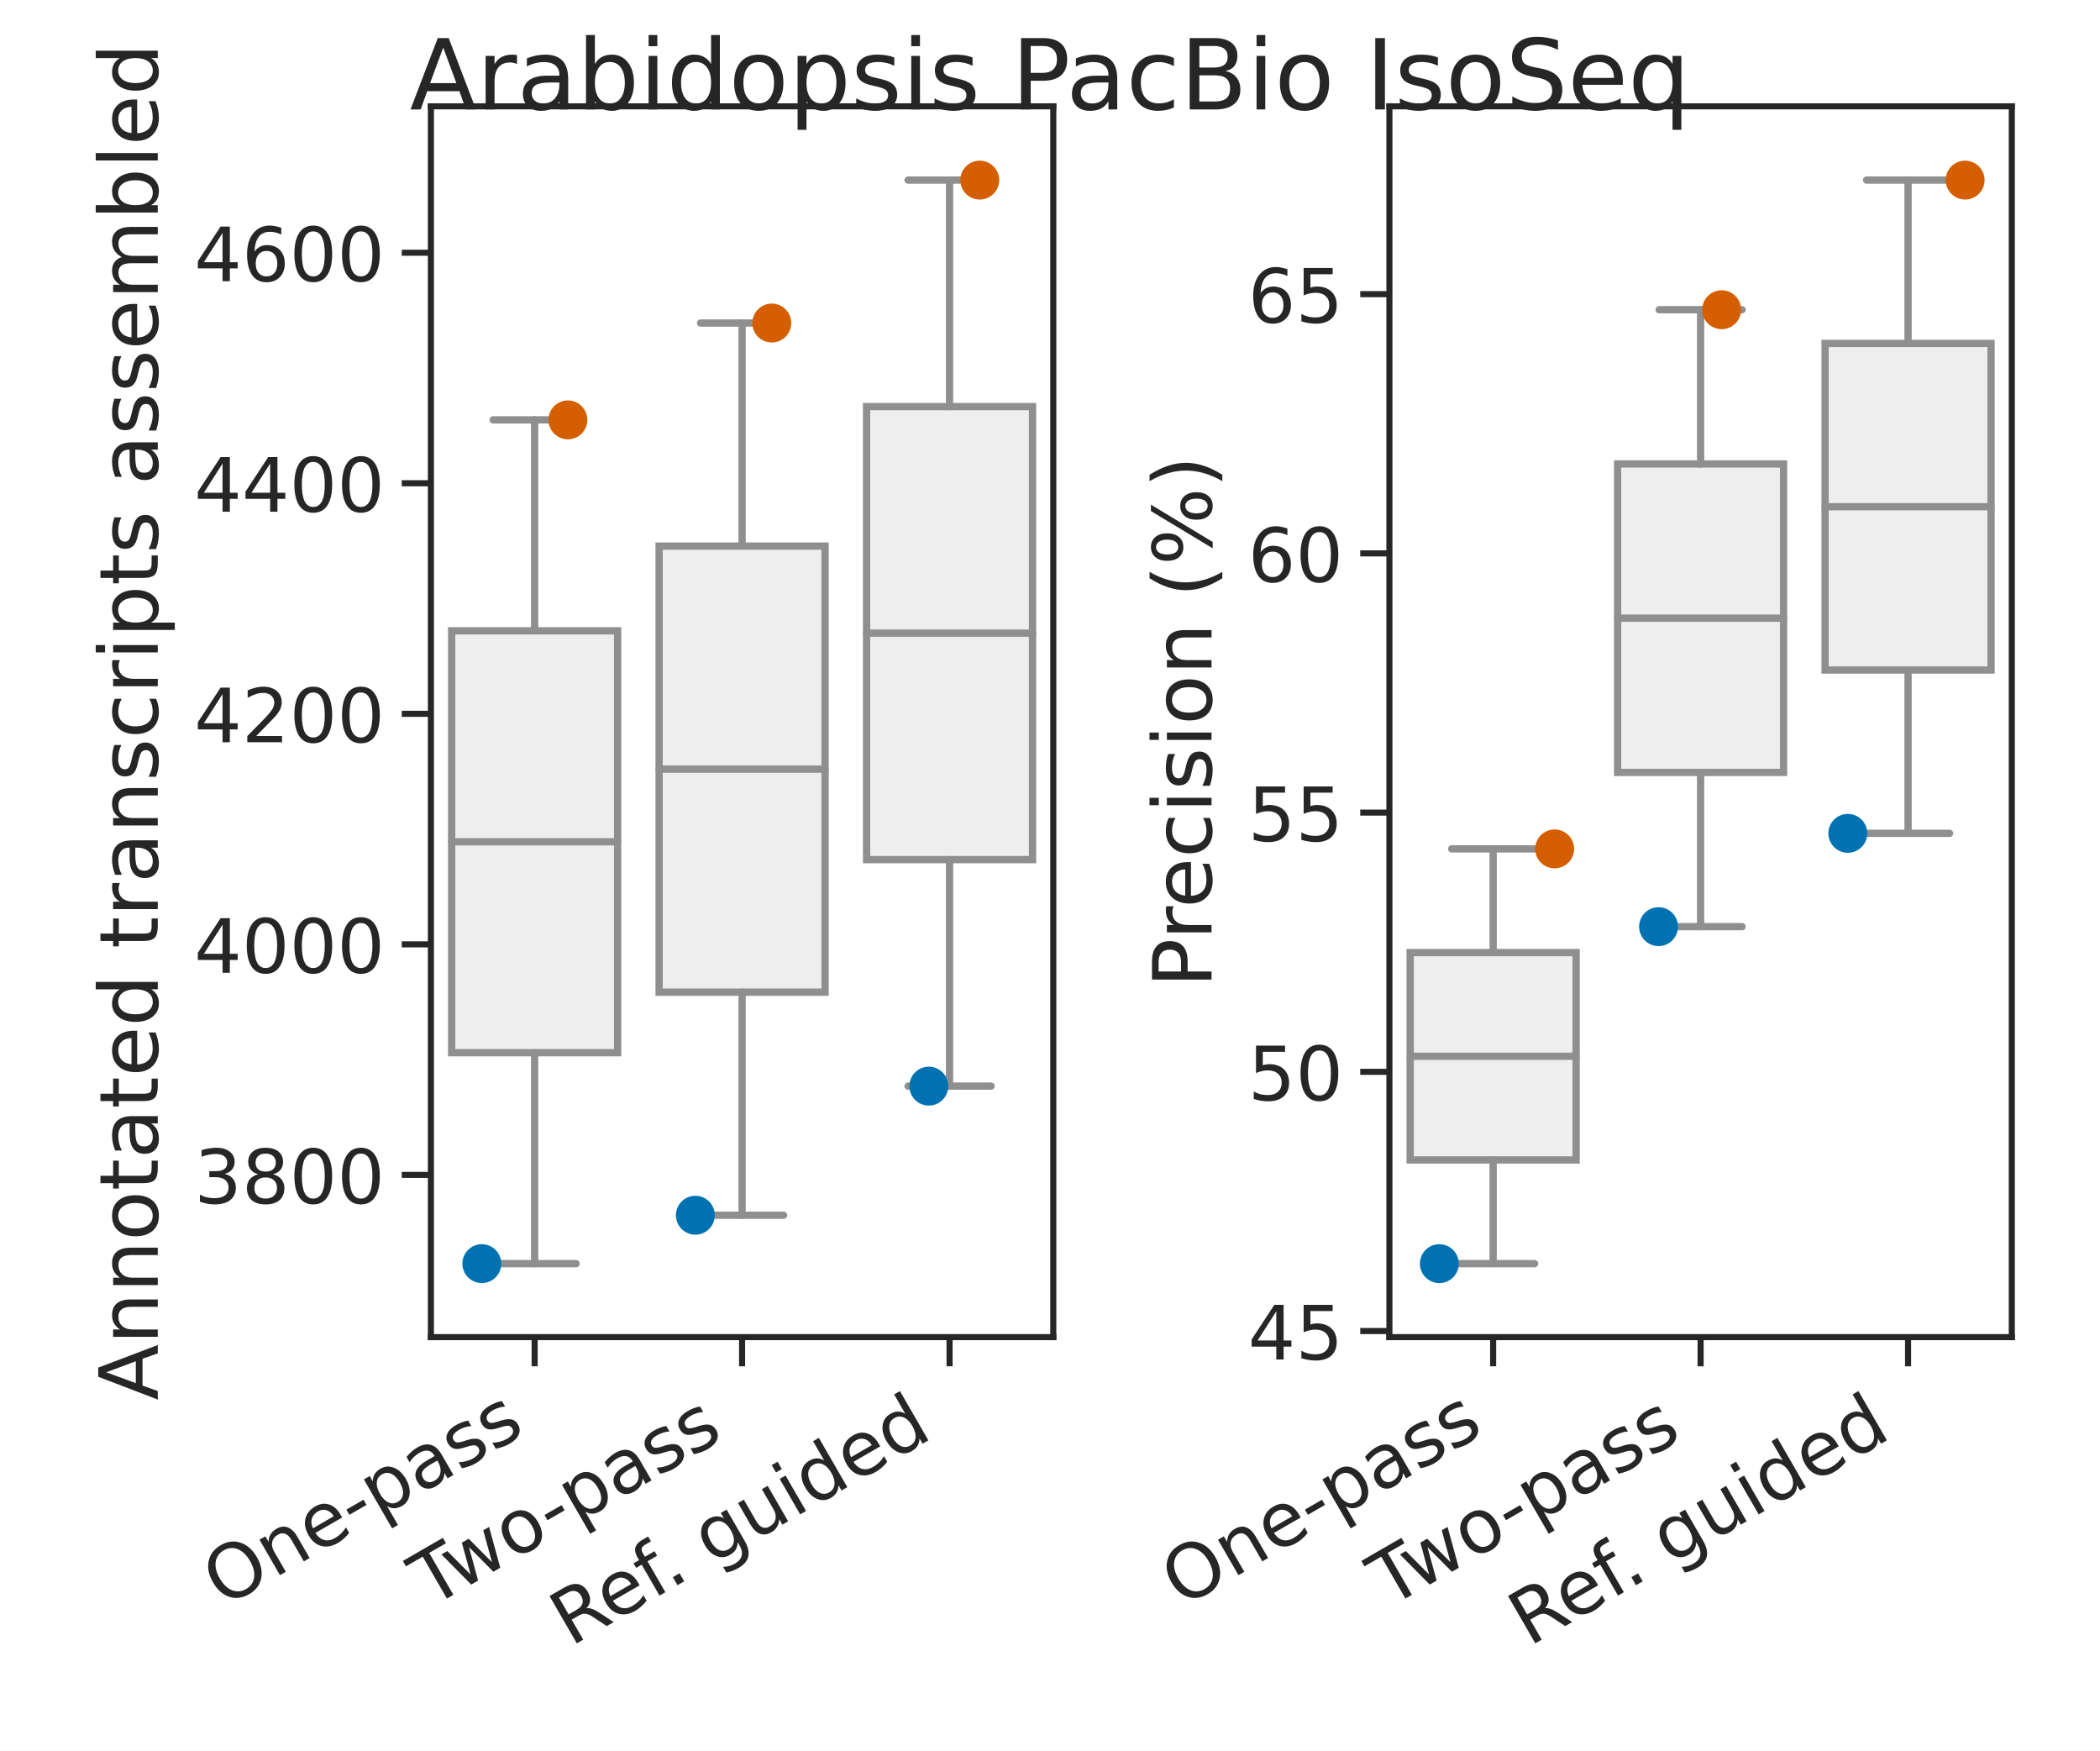
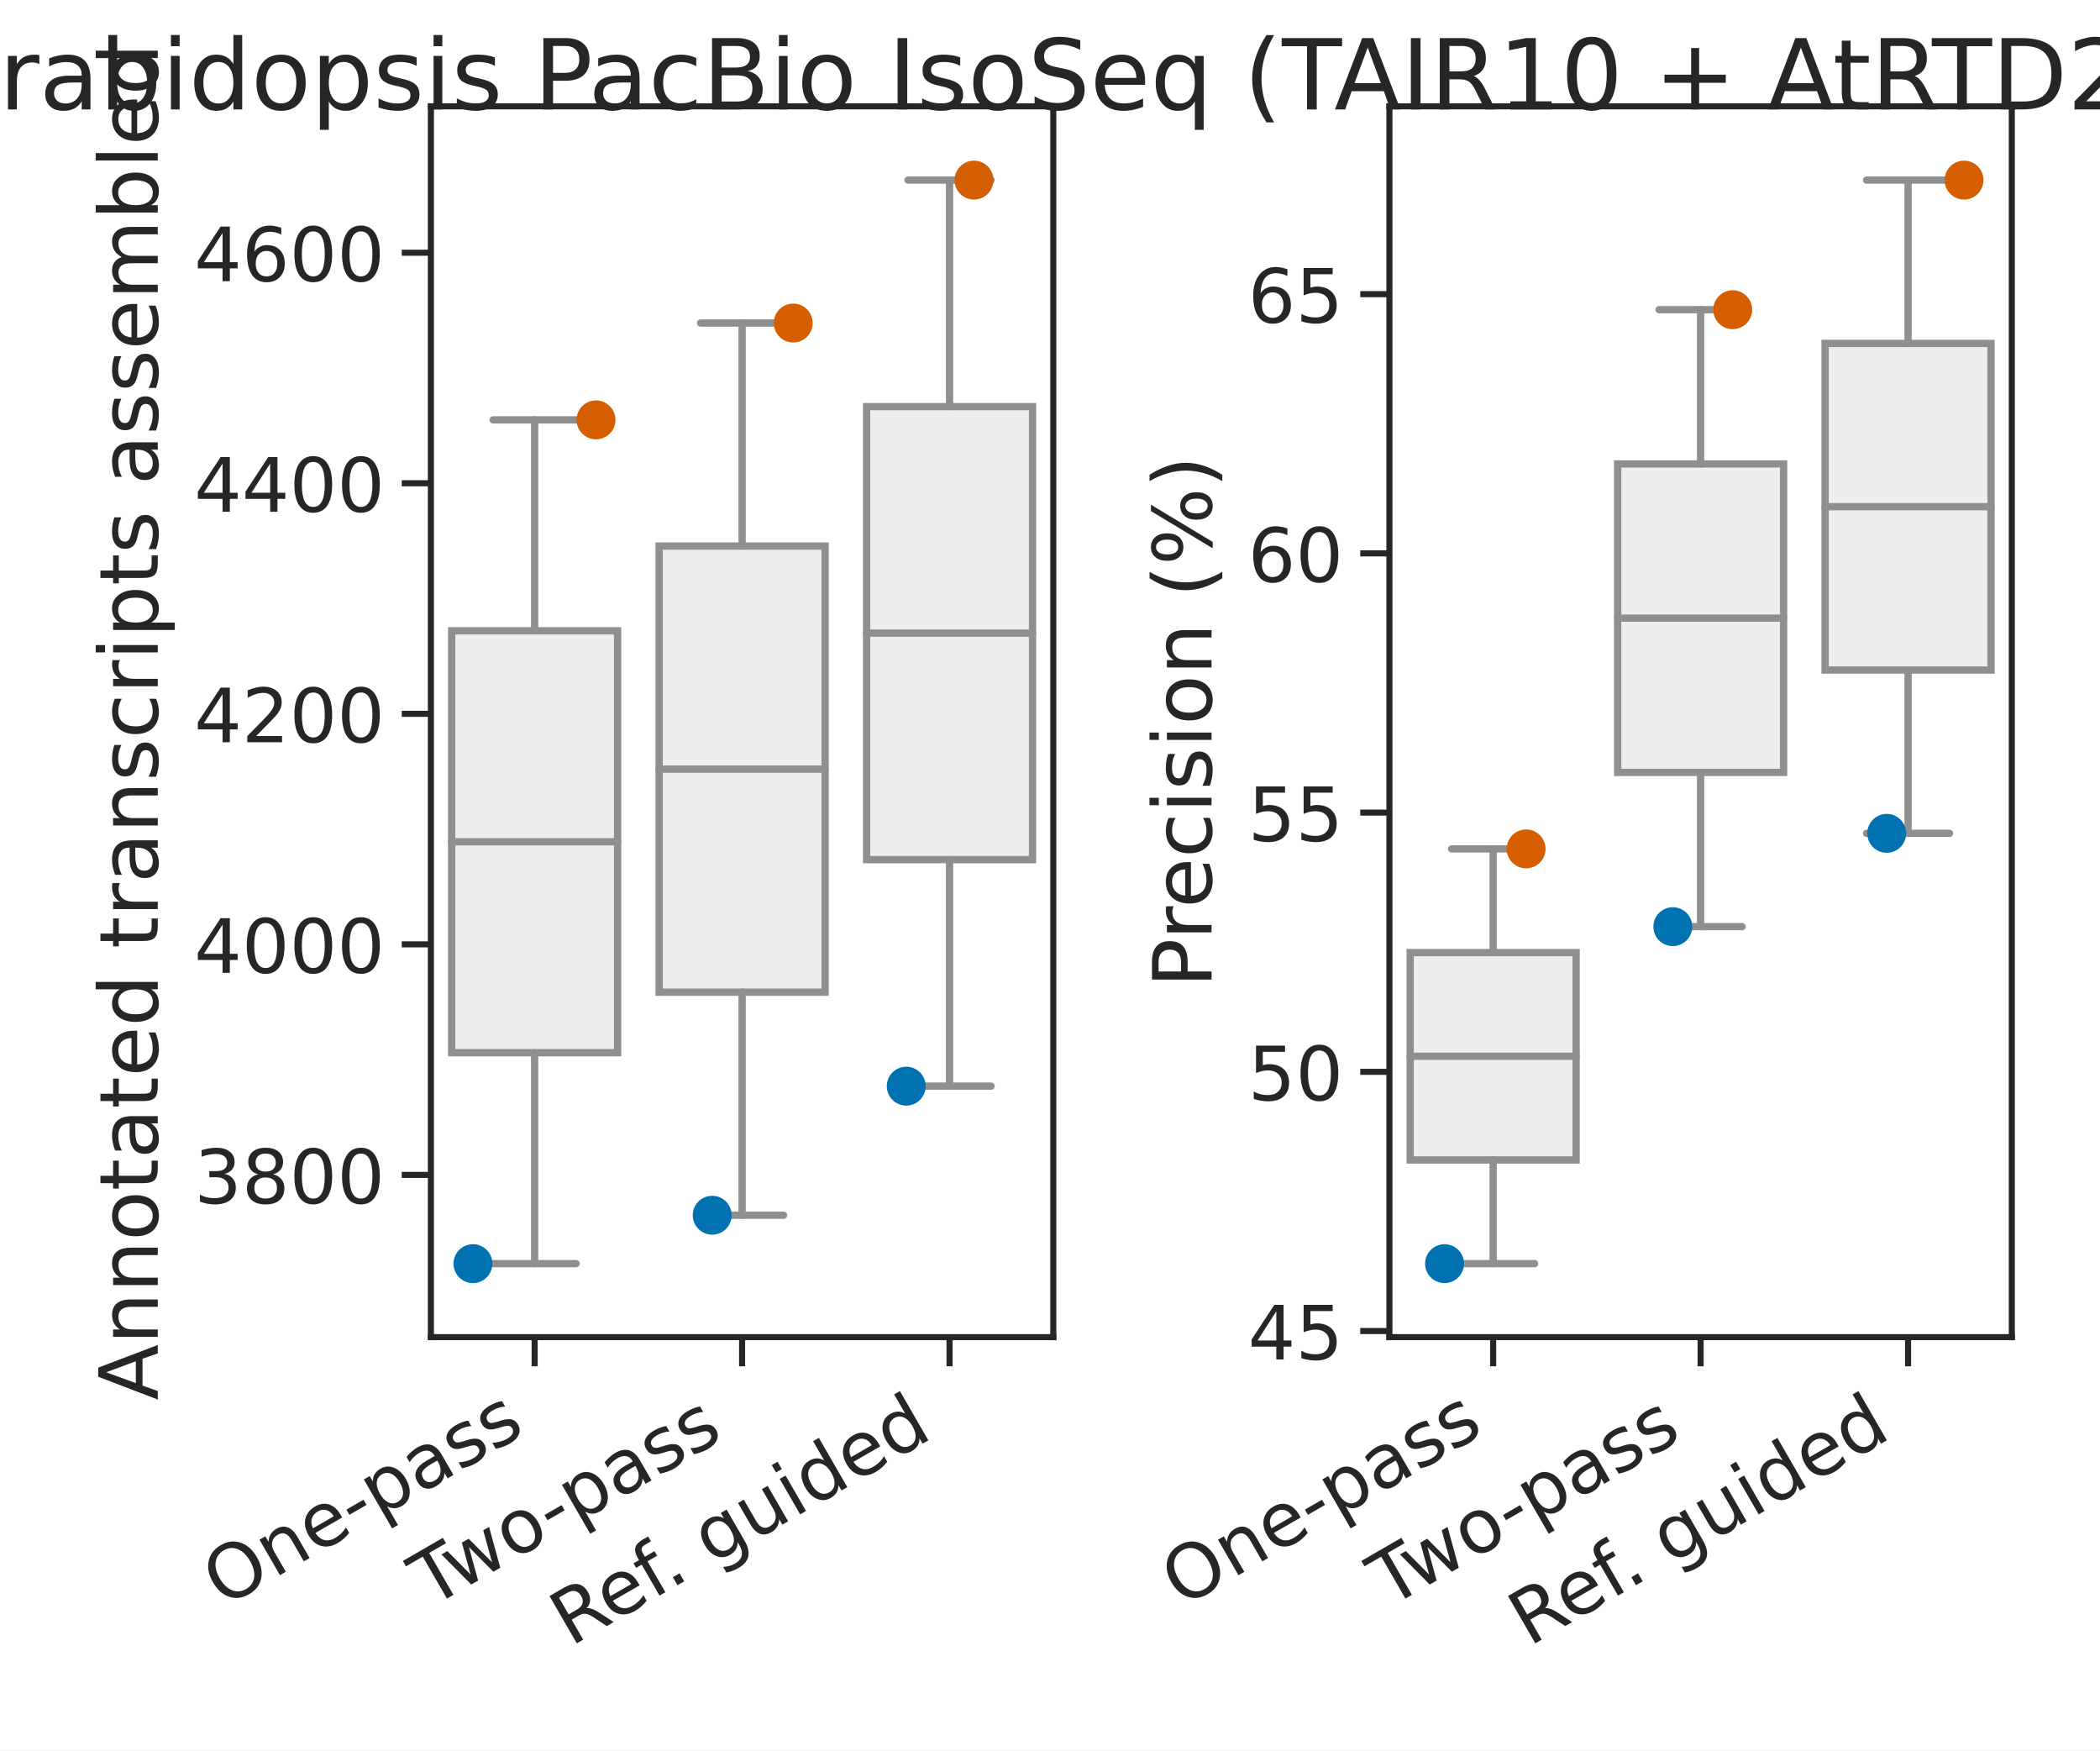
<svg xmlns="http://www.w3.org/2000/svg" xmlns:xlink="http://www.w3.org/1999/xlink" height="360pt" version="1.1" viewBox="0 0 432 360" width="432pt">
  <defs>
    <style type="text/css">
*{stroke-linecap:butt;stroke-linejoin:round;}
  </style>
  </defs>
  <g id="figure_1">
    <g id="patch_1">
      <path d="M 0 360  L 432 360  L 432 0  L 0 0  z " style="fill:#ffffff;" />
    </g>
    <g id="axes_1">
      <g id="patch_2">
        <path d="M 88.644 274.998  L 216.678 274.998  L 216.678 21.869  L 88.644 21.869  z " style="fill:#ffffff;" />
      </g>
      <g id="matplotlib.axis_1">
        <g id="xtick_1">
          <g id="line2d_1">
            <defs>
-               <path d="M 0 0  L 0 6  " id="me820426468" style="stroke:#262626;stroke-width:1.25;" />
+               <path d="M 0 0  L 0 6  " id="m8a2c6fcf7c" style="stroke:#262626;stroke-width:1.25;" />
            </defs>
            <g>
-               <use style="fill:#262626;stroke:#262626;stroke-width:1.25;" x="109.983" xlink:href="#me820426468" y="274.998" />
+               <use style="fill:#262626;stroke:#262626;stroke-width:1.25;" x="109.983" xlink:href="#m8a2c6fcf7c" y="274.998" />
            </g>
          </g>
          <g id="text_1">
            <text style="fill:#262626;font-family:DejaVu Sans;font-size:15.4px;font-style:normal;font-weight:normal;" transform="translate(45.87794 330.7188)rotate(-30)">One-pass</text>
          </g>
        </g>
        <g id="xtick_2">
          <g id="line2d_2">
            <g>
-               <use style="fill:#262626;stroke:#262626;stroke-width:1.25;" x="152.661" xlink:href="#me820426468" y="274.998" />
+               <use style="fill:#262626;stroke:#262626;stroke-width:1.25;" x="152.661" xlink:href="#m8a2c6fcf7c" y="274.998" />
            </g>
          </g>
          <g id="text_2">
            <text style="fill:#262626;font-family:DejaVu Sans;font-size:15.4px;font-style:normal;font-weight:normal;" transform="translate(88.53093 330.7333)rotate(-30)">Two-pass</text>
          </g>
        </g>
        <g id="xtick_3">
          <g id="line2d_3">
            <g>
-               <use style="fill:#262626;stroke:#262626;stroke-width:1.25;" x="195.339" xlink:href="#me820426468" y="274.998" />
+               <use style="fill:#262626;stroke:#262626;stroke-width:1.25;" x="195.339" xlink:href="#m8a2c6fcf7c" y="274.998" />
            </g>
          </g>
          <g id="text_3">
            <text style="fill:#262626;font-family:DejaVu Sans;font-size:15.4px;font-style:normal;font-weight:normal;" transform="translate(117.3512 338.7341)rotate(-30)">Ref. guided</text>
          </g>
        </g>
      </g>
      <g id="matplotlib.axis_2">
        <g id="ytick_1">
          <g id="line2d_4">
            <defs>
-               <path d="M 0 0  L -6 0  " id="mbccf511c32" style="stroke:#262626;stroke-width:1.25;" />
+               <path d="M 0 0  L -6 0  " id="md9cb620bff" style="stroke:#262626;stroke-width:1.25;" />
            </defs>
            <g>
-               <use style="fill:#262626;stroke:#262626;stroke-width:1.25;" x="88.644" xlink:href="#mbccf511c32" y="241.631" />
+               <use style="fill:#262626;stroke:#262626;stroke-width:1.25;" x="88.644" xlink:href="#md9cb620bff" y="241.631" />
            </g>
          </g>
          <g id="text_4">
            <text style="fill:#262626;font-family:DejaVu Sans;font-size:15.4px;font-style:normal;font-weight:normal;text-anchor:end;" transform="rotate(-0, 79.144, 247.4816)" x="79.144" y="247.482">3800</text>
          </g>
        </g>
        <g id="ytick_2">
          <g id="line2d_5">
            <g>
-               <use style="fill:#262626;stroke:#262626;stroke-width:1.25;" x="88.644" xlink:href="#mbccf511c32" y="194.217" />
+               <use style="fill:#262626;stroke:#262626;stroke-width:1.25;" x="88.644" xlink:href="#md9cb620bff" y="194.217" />
            </g>
          </g>
          <g id="text_5">
            <text style="fill:#262626;font-family:DejaVu Sans;font-size:15.4px;font-style:normal;font-weight:normal;text-anchor:end;" transform="rotate(-0, 79.144, 200.0679)" x="79.144" y="200.068">4000</text>
          </g>
        </g>
        <g id="ytick_3">
          <g id="line2d_6">
            <g>
-               <use style="fill:#262626;stroke:#262626;stroke-width:1.25;" x="88.644" xlink:href="#mbccf511c32" y="146.803" />
+               <use style="fill:#262626;stroke:#262626;stroke-width:1.25;" x="88.644" xlink:href="#md9cb620bff" y="146.803" />
            </g>
          </g>
          <g id="text_6">
            <text style="fill:#262626;font-family:DejaVu Sans;font-size:15.4px;font-style:normal;font-weight:normal;text-anchor:end;" transform="rotate(-0, 79.144, 152.6542)" x="79.144" y="152.654">4200</text>
          </g>
        </g>
        <g id="ytick_4">
          <g id="line2d_7">
            <g>
-               <use style="fill:#262626;stroke:#262626;stroke-width:1.25;" x="88.644" xlink:href="#mbccf511c32" y="99.39" />
+               <use style="fill:#262626;stroke:#262626;stroke-width:1.25;" x="88.644" xlink:href="#md9cb620bff" y="99.39" />
            </g>
          </g>
          <g id="text_7">
            <text style="fill:#262626;font-family:DejaVu Sans;font-size:15.4px;font-style:normal;font-weight:normal;text-anchor:end;" transform="rotate(-0, 79.144, 105.2406)" x="79.144" y="105.241">4400</text>
          </g>
        </g>
        <g id="ytick_5">
          <g id="line2d_8">
            <g>
-               <use style="fill:#262626;stroke:#262626;stroke-width:1.25;" x="88.644" xlink:href="#mbccf511c32" y="51.976" />
+               <use style="fill:#262626;stroke:#262626;stroke-width:1.25;" x="88.644" xlink:href="#md9cb620bff" y="51.976" />
            </g>
          </g>
          <g id="text_8">
            <text style="fill:#262626;font-family:DejaVu Sans;font-size:15.4px;font-style:normal;font-weight:normal;text-anchor:end;" transform="rotate(-0, 79.144, 57.82688)" x="79.144" y="57.827">4600</text>
          </g>
        </g>
        <g id="text_9">
          <text style="fill:#262626;font-family:DejaVu Sans;font-size:16.8px;font-style:normal;font-weight:normal;text-anchor:middle;" transform="rotate(-90, 32.45712, 148.4337)" x="32.457" y="148.434">Annotated transcripts assembled</text>
        </g>
      </g>
      <g id="patch_3">
-         <path clip-path="url(#p1c1df16504)" d="M 92.912 216.502  L 127.054 216.502  L 127.054 129.735  L 92.912 129.735  L 92.912 216.502  z " style="fill:#eeeeee;stroke:#8f8f8f;stroke-linejoin:miter;stroke-width:1.5;" />
+         <path clip-path="url(#pa26cc414dc)" d="M 92.912 216.502  L 127.054 216.502  L 127.054 129.735  L 92.912 129.735  L 92.912 216.502  z " style="fill:#eeeeee;stroke:#8f8f8f;stroke-linejoin:miter;stroke-width:1.5;" />
      </g>
      <g id="patch_4">
-         <path clip-path="url(#p1c1df16504)" d="M 135.59 204.055  L 169.732 204.055  L 169.732 112.31  L 135.59 112.31  L 135.59 204.055  z " style="fill:#eeeeee;stroke:#8f8f8f;stroke-linejoin:miter;stroke-width:1.5;" />
+         <path clip-path="url(#pa26cc414dc)" d="M 135.59 204.055  L 169.732 204.055  L 169.732 112.31  L 135.59 112.31  L 135.59 204.055  z " style="fill:#eeeeee;stroke:#8f8f8f;stroke-linejoin:miter;stroke-width:1.5;" />
      </g>
      <g id="patch_5">
-         <path clip-path="url(#p1c1df16504)" d="M 178.268 176.793  L 212.41 176.793  L 212.41 83.625  L 178.268 83.625  L 178.268 176.793  z " style="fill:#eeeeee;stroke:#8f8f8f;stroke-linejoin:miter;stroke-width:1.5;" />
+         <path clip-path="url(#pa26cc414dc)" d="M 178.268 176.793  L 212.41 176.793  L 212.41 83.625  L 178.268 83.625  L 178.268 176.793  z " style="fill:#eeeeee;stroke:#8f8f8f;stroke-linejoin:miter;stroke-width:1.5;" />
      </g>
      <g id="PathCollection_1" />
      <g id="PathCollection_2" />
      <g id="line2d_9">
-         <path clip-path="url(#p1c1df16504)" d="M 109.983 216.502  L 109.983 259.885  " style="fill:none;stroke:#8f8f8f;stroke-linecap:round;stroke-width:1.5;" />
+         <path clip-path="url(#pa26cc414dc)" d="M 109.983 216.502  L 109.983 259.885  " style="fill:none;stroke:#8f8f8f;stroke-linecap:round;stroke-width:1.5;" />
      </g>
      <g id="line2d_10">
-         <path clip-path="url(#p1c1df16504)" d="M 109.983 129.735  L 109.983 86.351  " style="fill:none;stroke:#8f8f8f;stroke-linecap:round;stroke-width:1.5;" />
+         <path clip-path="url(#pa26cc414dc)" d="M 109.983 129.735  L 109.983 86.351  " style="fill:none;stroke:#8f8f8f;stroke-linecap:round;stroke-width:1.5;" />
      </g>
      <g id="line2d_11">
-         <path clip-path="url(#p1c1df16504)" d="M 101.447 259.885  L 118.519 259.885  " style="fill:none;stroke:#8f8f8f;stroke-linecap:round;stroke-width:1.5;" />
+         <path clip-path="url(#pa26cc414dc)" d="M 101.447 259.885  L 118.519 259.885  " style="fill:none;stroke:#8f8f8f;stroke-linecap:round;stroke-width:1.5;" />
      </g>
      <g id="line2d_12">
-         <path clip-path="url(#p1c1df16504)" d="M 101.447 86.351  L 118.519 86.351  " style="fill:none;stroke:#8f8f8f;stroke-linecap:round;stroke-width:1.5;" />
+         <path clip-path="url(#pa26cc414dc)" d="M 101.447 86.351  L 118.519 86.351  " style="fill:none;stroke:#8f8f8f;stroke-linecap:round;stroke-width:1.5;" />
      </g>
      <g id="line2d_13" />
      <g id="line2d_14">
-         <path clip-path="url(#p1c1df16504)" d="M 152.661 204.055  L 152.661 249.928  " style="fill:none;stroke:#8f8f8f;stroke-linecap:round;stroke-width:1.5;" />
+         <path clip-path="url(#pa26cc414dc)" d="M 152.661 204.055  L 152.661 249.928  " style="fill:none;stroke:#8f8f8f;stroke-linecap:round;stroke-width:1.5;" />
      </g>
      <g id="line2d_15">
-         <path clip-path="url(#p1c1df16504)" d="M 152.661 112.31  L 152.661 66.437  " style="fill:none;stroke:#8f8f8f;stroke-linecap:round;stroke-width:1.5;" />
+         <path clip-path="url(#pa26cc414dc)" d="M 152.661 112.31  L 152.661 66.437  " style="fill:none;stroke:#8f8f8f;stroke-linecap:round;stroke-width:1.5;" />
      </g>
      <g id="line2d_16">
-         <path clip-path="url(#p1c1df16504)" d="M 144.125 249.928  L 161.197 249.928  " style="fill:none;stroke:#8f8f8f;stroke-linecap:round;stroke-width:1.5;" />
+         <path clip-path="url(#pa26cc414dc)" d="M 144.125 249.928  L 161.197 249.928  " style="fill:none;stroke:#8f8f8f;stroke-linecap:round;stroke-width:1.5;" />
      </g>
      <g id="line2d_17">
-         <path clip-path="url(#p1c1df16504)" d="M 144.125 66.437  L 161.197 66.437  " style="fill:none;stroke:#8f8f8f;stroke-linecap:round;stroke-width:1.5;" />
+         <path clip-path="url(#pa26cc414dc)" d="M 144.125 66.437  L 161.197 66.437  " style="fill:none;stroke:#8f8f8f;stroke-linecap:round;stroke-width:1.5;" />
      </g>
      <g id="line2d_18" />
      <g id="line2d_19">
-         <path clip-path="url(#p1c1df16504)" d="M 195.339 176.793  L 195.339 223.377  " style="fill:none;stroke:#8f8f8f;stroke-linecap:round;stroke-width:1.5;" />
+         <path clip-path="url(#pa26cc414dc)" d="M 195.339 176.793  L 195.339 223.377  " style="fill:none;stroke:#8f8f8f;stroke-linecap:round;stroke-width:1.5;" />
      </g>
      <g id="line2d_20">
-         <path clip-path="url(#p1c1df16504)" d="M 195.339 83.625  L 195.339 37.041  " style="fill:none;stroke:#8f8f8f;stroke-linecap:round;stroke-width:1.5;" />
+         <path clip-path="url(#pa26cc414dc)" d="M 195.339 83.625  L 195.339 37.041  " style="fill:none;stroke:#8f8f8f;stroke-linecap:round;stroke-width:1.5;" />
      </g>
      <g id="line2d_21">
-         <path clip-path="url(#p1c1df16504)" d="M 186.803 223.377  L 203.875 223.377  " style="fill:none;stroke:#8f8f8f;stroke-linecap:round;stroke-width:1.5;" />
+         <path clip-path="url(#pa26cc414dc)" d="M 186.803 223.377  L 203.875 223.377  " style="fill:none;stroke:#8f8f8f;stroke-linecap:round;stroke-width:1.5;" />
      </g>
      <g id="line2d_22">
-         <path clip-path="url(#p1c1df16504)" d="M 186.803 37.041  L 203.875 37.041  " style="fill:none;stroke:#8f8f8f;stroke-linecap:round;stroke-width:1.5;" />
+         <path clip-path="url(#pa26cc414dc)" d="M 186.803 37.041  L 203.875 37.041  " style="fill:none;stroke:#8f8f8f;stroke-linecap:round;stroke-width:1.5;" />
      </g>
      <g id="line2d_23" />
      <g id="line2d_24">
-         <path clip-path="url(#p1c1df16504)" d="M 92.912 173.118  L 127.054 173.118  " style="fill:none;stroke:#8f8f8f;stroke-linecap:round;stroke-width:1.5;" />
+         <path clip-path="url(#pa26cc414dc)" d="M 92.912 173.118  L 127.054 173.118  " style="fill:none;stroke:#8f8f8f;stroke-linecap:round;stroke-width:1.5;" />
      </g>
      <g id="line2d_25">
-         <path clip-path="url(#p1c1df16504)" d="M 135.59 158.183  L 169.732 158.183  " style="fill:none;stroke:#8f8f8f;stroke-linecap:round;stroke-width:1.5;" />
+         <path clip-path="url(#pa26cc414dc)" d="M 135.59 158.183  L 169.732 158.183  " style="fill:none;stroke:#8f8f8f;stroke-linecap:round;stroke-width:1.5;" />
      </g>
      <g id="line2d_26">
-         <path clip-path="url(#p1c1df16504)" d="M 178.268 130.209  L 212.41 130.209  " style="fill:none;stroke:#8f8f8f;stroke-linecap:round;stroke-width:1.5;" />
+         <path clip-path="url(#pa26cc414dc)" d="M 178.268 130.209  L 212.41 130.209  " style="fill:none;stroke:#8f8f8f;stroke-linecap:round;stroke-width:1.5;" />
      </g>
      <g id="patch_6">
        <path d="M 88.644 274.998  L 88.644 21.869  " style="fill:none;stroke:#262626;stroke-linecap:square;stroke-linejoin:miter;stroke-width:1.25;" />
      </g>
      <g id="patch_7">
        <path d="M 216.678 274.998  L 216.678 21.869  " style="fill:none;stroke:#262626;stroke-linecap:square;stroke-linejoin:miter;stroke-width:1.25;" />
      </g>
      <g id="patch_8">
        <path d="M 88.644 274.998  L 216.678 274.998  " style="fill:none;stroke:#262626;stroke-linecap:square;stroke-linejoin:miter;stroke-width:1.25;" />
      </g>
      <g id="patch_9">
        <path d="M 88.644 21.869  L 216.678 21.869  " style="fill:none;stroke:#262626;stroke-linecap:square;stroke-linejoin:miter;stroke-width:1.25;" />
      </g>
      <g id="PathCollection_3">
        <defs>
-           <path d="M 0 4  C 1.061 4 2.078 3.579 2.828 2.828  C 3.579 2.078 4 1.061 4 0  C 4 -1.061 3.579 -2.078 2.828 -2.828  C 2.078 -3.579 1.061 -4 0 -4  C -1.061 -4 -2.078 -3.579 -2.828 -2.828  C -3.579 -2.078 -4 -1.061 -4 0  C -4 1.061 -3.579 2.078 -2.828 2.828  C -2.078 3.579 -1.061 4 0 4  z " id="m26e49b76c7" />
+           <path d="M 0 4  C 1.061 4 2.078 3.579 2.828 2.828  C 3.579 2.078 4 1.061 4 0  C 4 -1.061 3.579 -2.078 2.828 -2.828  C 2.078 -3.579 1.061 -4 0 -4  C -1.061 -4 -2.078 -3.579 -2.828 -2.828  C -3.579 -2.078 -4 -1.061 -4 0  C -4 1.061 -3.579 2.078 -2.828 2.828  C -2.078 3.579 -1.061 4 0 4  z " id="m116afce33f" />
        </defs>
-         <g clip-path="url(#p1c1df16504)">
-           <use style="fill:#0072b2;" x="99.118" xlink:href="#m26e49b76c7" y="259.885" />
+         <g clip-path="url(#pa26cc414dc)">
+           <use style="fill:#0072b2;" x="97.289" xlink:href="#m116afce33f" y="259.885" />
        </g>
      </g>
      <g id="PathCollection_4">
        <defs>
-           <path d="M 0 4  C 1.061 4 2.078 3.579 2.828 2.828  C 3.579 2.078 4 1.061 4 0  C 4 -1.061 3.579 -2.078 2.828 -2.828  C 2.078 -3.579 1.061 -4 0 -4  C -1.061 -4 -2.078 -3.579 -2.828 -2.828  C -3.579 -2.078 -4 -1.061 -4 0  C -4 1.061 -3.579 2.078 -2.828 2.828  C -2.078 3.579 -1.061 4 0 4  z " id="m6903864d88" />
+           <path d="M 0 4  C 1.061 4 2.078 3.579 2.828 2.828  C 3.579 2.078 4 1.061 4 0  C 4 -1.061 3.579 -2.078 2.828 -2.828  C 2.078 -3.579 1.061 -4 0 -4  C -1.061 -4 -2.078 -3.579 -2.828 -2.828  C -3.579 -2.078 -4 -1.061 -4 0  C -4 1.061 -3.579 2.078 -2.828 2.828  C -2.078 3.579 -1.061 4 0 4  z " id="m9a9aa21449" />
        </defs>
-         <g clip-path="url(#p1c1df16504)">
-           <use style="fill:#d55e00;" x="116.822" xlink:href="#m6903864d88" y="86.351" />
+         <g clip-path="url(#pa26cc414dc)">
+           <use style="fill:#d55e00;" x="122.606" xlink:href="#m9a9aa21449" y="86.351" />
        </g>
      </g>
      <g id="PathCollection_5">
-         <g clip-path="url(#p1c1df16504)">
-           <use style="fill:#0072b2;" x="143.044" xlink:href="#m26e49b76c7" y="249.928" />
+         <g clip-path="url(#pa26cc414dc)">
+           <use style="fill:#0072b2;" x="146.511" xlink:href="#m116afce33f" y="249.928" />
        </g>
      </g>
      <g id="PathCollection_6">
-         <g clip-path="url(#p1c1df16504)">
-           <use style="fill:#d55e00;" x="158.769" xlink:href="#m6903864d88" y="66.437" />
+         <g clip-path="url(#pa26cc414dc)">
+           <use style="fill:#d55e00;" x="163.183" xlink:href="#m9a9aa21449" y="66.437" />
        </g>
      </g>
      <g id="PathCollection_7">
-         <g clip-path="url(#p1c1df16504)">
-           <use style="fill:#0072b2;" x="191.071" xlink:href="#m26e49b76c7" y="223.377" />
+         <g clip-path="url(#pa26cc414dc)">
+           <use style="fill:#0072b2;" x="186.426" xlink:href="#m116afce33f" y="223.377" />
        </g>
      </g>
      <g id="PathCollection_8">
-         <g clip-path="url(#p1c1df16504)">
-           <use style="fill:#d55e00;" x="201.547" xlink:href="#m6903864d88" y="37.041" />
+         <g clip-path="url(#pa26cc414dc)">
+           <use style="fill:#d55e00;" x="200.365" xlink:href="#m9a9aa21449" y="37.041" />
        </g>
      </g>
    </g>
    <g id="axes_2">
      <g id="patch_10">
        <path d="M 285.822 274.998  L 413.856 274.998  L 413.856 21.869  L 285.822 21.869  z " style="fill:#ffffff;" />
      </g>
      <g id="matplotlib.axis_3">
        <g id="xtick_4">
          <g id="line2d_27">
            <g>
-               <use style="fill:#262626;stroke:#262626;stroke-width:1.25;" x="307.161" xlink:href="#me820426468" y="274.998" />
+               <use style="fill:#262626;stroke:#262626;stroke-width:1.25;" x="307.161" xlink:href="#m8a2c6fcf7c" y="274.998" />
            </g>
          </g>
          <g id="text_10">
            <text style="fill:#262626;font-family:DejaVu Sans;font-size:15.4px;font-style:normal;font-weight:normal;" transform="translate(243.0559 330.7188)rotate(-30)">One-pass</text>
          </g>
        </g>
        <g id="xtick_5">
          <g id="line2d_28">
            <g>
-               <use style="fill:#262626;stroke:#262626;stroke-width:1.25;" x="349.839" xlink:href="#me820426468" y="274.998" />
+               <use style="fill:#262626;stroke:#262626;stroke-width:1.25;" x="349.839" xlink:href="#m8a2c6fcf7c" y="274.998" />
            </g>
          </g>
          <g id="text_11">
            <text style="fill:#262626;font-family:DejaVu Sans;font-size:15.4px;font-style:normal;font-weight:normal;" transform="translate(285.7089 330.7333)rotate(-30)">Two-pass</text>
          </g>
        </g>
        <g id="xtick_6">
          <g id="line2d_29">
            <g>
-               <use style="fill:#262626;stroke:#262626;stroke-width:1.25;" x="392.517" xlink:href="#me820426468" y="274.998" />
+               <use style="fill:#262626;stroke:#262626;stroke-width:1.25;" x="392.517" xlink:href="#m8a2c6fcf7c" y="274.998" />
            </g>
          </g>
          <g id="text_12">
            <text style="fill:#262626;font-family:DejaVu Sans;font-size:15.4px;font-style:normal;font-weight:normal;" transform="translate(314.5292 338.7341)rotate(-30)">Ref. guided</text>
          </g>
        </g>
      </g>
      <g id="matplotlib.axis_4">
        <g id="ytick_6">
          <g id="line2d_30">
            <g>
-               <use style="fill:#262626;stroke:#262626;stroke-width:1.25;" x="285.822" xlink:href="#mbccf511c32" y="273.746" />
+               <use style="fill:#262626;stroke:#262626;stroke-width:1.25;" x="285.822" xlink:href="#md9cb620bff" y="273.746" />
            </g>
          </g>
          <g id="text_13">
            <text style="fill:#262626;font-family:DejaVu Sans;font-size:15.4px;font-style:normal;font-weight:normal;text-anchor:end;" transform="rotate(-0, 276.322, 279.597)" x="276.322" y="279.597">45</text>
          </g>
        </g>
        <g id="ytick_7">
          <g id="line2d_31">
            <g>
-               <use style="fill:#262626;stroke:#262626;stroke-width:1.25;" x="285.822" xlink:href="#mbccf511c32" y="220.434" />
+               <use style="fill:#262626;stroke:#262626;stroke-width:1.25;" x="285.822" xlink:href="#md9cb620bff" y="220.434" />
            </g>
          </g>
          <g id="text_14">
            <text style="fill:#262626;font-family:DejaVu Sans;font-size:15.4px;font-style:normal;font-weight:normal;text-anchor:end;" transform="rotate(-0, 276.322, 226.285)" x="276.322" y="226.285">50</text>
          </g>
        </g>
        <g id="ytick_8">
          <g id="line2d_32">
            <g>
-               <use style="fill:#262626;stroke:#262626;stroke-width:1.25;" x="285.822" xlink:href="#mbccf511c32" y="167.122" />
+               <use style="fill:#262626;stroke:#262626;stroke-width:1.25;" x="285.822" xlink:href="#md9cb620bff" y="167.122" />
            </g>
          </g>
          <g id="text_15">
            <text style="fill:#262626;font-family:DejaVu Sans;font-size:15.4px;font-style:normal;font-weight:normal;text-anchor:end;" transform="rotate(-0, 276.322, 172.9729)" x="276.322" y="172.973">55</text>
          </g>
        </g>
        <g id="ytick_9">
          <g id="line2d_33">
            <g>
-               <use style="fill:#262626;stroke:#262626;stroke-width:1.25;" x="285.822" xlink:href="#mbccf511c32" y="113.81" />
+               <use style="fill:#262626;stroke:#262626;stroke-width:1.25;" x="285.822" xlink:href="#md9cb620bff" y="113.81" />
            </g>
          </g>
          <g id="text_16">
            <text style="fill:#262626;font-family:DejaVu Sans;font-size:15.4px;font-style:normal;font-weight:normal;text-anchor:end;" transform="rotate(-0, 276.322, 119.6609)" x="276.322" y="119.661">60</text>
          </g>
        </g>
        <g id="ytick_10">
          <g id="line2d_34">
            <g>
-               <use style="fill:#262626;stroke:#262626;stroke-width:1.25;" x="285.822" xlink:href="#mbccf511c32" y="60.498" />
+               <use style="fill:#262626;stroke:#262626;stroke-width:1.25;" x="285.822" xlink:href="#md9cb620bff" y="60.498" />
            </g>
          </g>
          <g id="text_17">
            <text style="fill:#262626;font-family:DejaVu Sans;font-size:15.4px;font-style:normal;font-weight:normal;text-anchor:end;" transform="rotate(-0, 276.322, 66.34886)" x="276.322" y="66.349">65</text>
          </g>
        </g>
        <g id="text_18">
          <text style="fill:#262626;font-family:DejaVu Sans;font-size:16.8px;font-style:normal;font-weight:normal;text-anchor:middle;" transform="rotate(-90, 249.2316, 148.4337)" x="249.232" y="148.434">Precision (%)</text>
        </g>
      </g>
      <g id="patch_11">
-         <path clip-path="url(#pb09b140ee7)" d="M 290.09 238.56  L 324.232 238.56  L 324.232 195.911  L 290.09 195.911  L 290.09 238.56  z " style="fill:#eeeeee;stroke:#8f8f8f;stroke-linejoin:miter;stroke-width:1.5;" />
+         <path clip-path="url(#pbaadf6c758)" d="M 290.09 238.56  L 324.232 238.56  L 324.232 195.911  L 290.09 195.911  L 290.09 238.56  z " style="fill:#eeeeee;stroke:#8f8f8f;stroke-linejoin:miter;stroke-width:1.5;" />
      </g>
      <g id="patch_12">
-         <path clip-path="url(#pb09b140ee7)" d="M 332.768 158.859  L 366.91 158.859  L 366.91 95.417  L 332.768 95.417  L 332.768 158.859  z " style="fill:#eeeeee;stroke:#8f8f8f;stroke-linejoin:miter;stroke-width:1.5;" />
+         <path clip-path="url(#pbaadf6c758)" d="M 332.768 158.859  L 366.91 158.859  L 366.91 95.417  L 332.768 95.417  L 332.768 158.859  z " style="fill:#eeeeee;stroke:#8f8f8f;stroke-linejoin:miter;stroke-width:1.5;" />
      </g>
      <g id="patch_13">
-         <path clip-path="url(#pb09b140ee7)" d="M 375.446 137.801  L 409.588 137.801  L 409.588 70.627  L 375.446 70.627  L 375.446 137.801  z " style="fill:#eeeeee;stroke:#8f8f8f;stroke-linejoin:miter;stroke-width:1.5;" />
+         <path clip-path="url(#pbaadf6c758)" d="M 375.446 137.801  L 409.588 137.801  L 409.588 70.627  L 375.446 70.627  L 375.446 137.801  z " style="fill:#eeeeee;stroke:#8f8f8f;stroke-linejoin:miter;stroke-width:1.5;" />
      </g>
      <g id="PathCollection_9" />
      <g id="PathCollection_10" />
      <g id="line2d_35">
-         <path clip-path="url(#pb09b140ee7)" d="M 307.161 238.56  L 307.161 259.885  " style="fill:none;stroke:#8f8f8f;stroke-linecap:round;stroke-width:1.5;" />
+         <path clip-path="url(#pbaadf6c758)" d="M 307.161 238.56  L 307.161 259.885  " style="fill:none;stroke:#8f8f8f;stroke-linecap:round;stroke-width:1.5;" />
      </g>
      <g id="line2d_36">
-         <path clip-path="url(#pb09b140ee7)" d="M 307.161 195.911  L 307.161 174.586  " style="fill:none;stroke:#8f8f8f;stroke-linecap:round;stroke-width:1.5;" />
+         <path clip-path="url(#pbaadf6c758)" d="M 307.161 195.911  L 307.161 174.586  " style="fill:none;stroke:#8f8f8f;stroke-linecap:round;stroke-width:1.5;" />
      </g>
      <g id="line2d_37">
-         <path clip-path="url(#pb09b140ee7)" d="M 298.625 259.885  L 315.697 259.885  " style="fill:none;stroke:#8f8f8f;stroke-linecap:round;stroke-width:1.5;" />
+         <path clip-path="url(#pbaadf6c758)" d="M 298.625 259.885  L 315.697 259.885  " style="fill:none;stroke:#8f8f8f;stroke-linecap:round;stroke-width:1.5;" />
      </g>
      <g id="line2d_38">
-         <path clip-path="url(#pb09b140ee7)" d="M 298.625 174.586  L 315.697 174.586  " style="fill:none;stroke:#8f8f8f;stroke-linecap:round;stroke-width:1.5;" />
+         <path clip-path="url(#pbaadf6c758)" d="M 298.625 174.586  L 315.697 174.586  " style="fill:none;stroke:#8f8f8f;stroke-linecap:round;stroke-width:1.5;" />
      </g>
      <g id="line2d_39" />
      <g id="line2d_40">
-         <path clip-path="url(#pb09b140ee7)" d="M 349.839 158.859  L 349.839 190.579  " style="fill:none;stroke:#8f8f8f;stroke-linecap:round;stroke-width:1.5;" />
+         <path clip-path="url(#pbaadf6c758)" d="M 349.839 158.859  L 349.839 190.579  " style="fill:none;stroke:#8f8f8f;stroke-linecap:round;stroke-width:1.5;" />
      </g>
      <g id="line2d_41">
-         <path clip-path="url(#pb09b140ee7)" d="M 349.839 95.417  L 349.839 63.697  " style="fill:none;stroke:#8f8f8f;stroke-linecap:round;stroke-width:1.5;" />
+         <path clip-path="url(#pbaadf6c758)" d="M 349.839 95.417  L 349.839 63.697  " style="fill:none;stroke:#8f8f8f;stroke-linecap:round;stroke-width:1.5;" />
      </g>
      <g id="line2d_42">
-         <path clip-path="url(#pb09b140ee7)" d="M 341.303 190.579  L 358.375 190.579  " style="fill:none;stroke:#8f8f8f;stroke-linecap:round;stroke-width:1.5;" />
+         <path clip-path="url(#pbaadf6c758)" d="M 341.303 190.579  L 358.375 190.579  " style="fill:none;stroke:#8f8f8f;stroke-linecap:round;stroke-width:1.5;" />
      </g>
      <g id="line2d_43">
-         <path clip-path="url(#pb09b140ee7)" d="M 341.303 63.697  L 358.375 63.697  " style="fill:none;stroke:#8f8f8f;stroke-linecap:round;stroke-width:1.5;" />
+         <path clip-path="url(#pbaadf6c758)" d="M 341.303 63.697  L 358.375 63.697  " style="fill:none;stroke:#8f8f8f;stroke-linecap:round;stroke-width:1.5;" />
      </g>
      <g id="line2d_44" />
      <g id="line2d_45">
-         <path clip-path="url(#pb09b140ee7)" d="M 392.517 137.801  L 392.517 171.387  " style="fill:none;stroke:#8f8f8f;stroke-linecap:round;stroke-width:1.5;" />
+         <path clip-path="url(#pbaadf6c758)" d="M 392.517 137.801  L 392.517 171.387  " style="fill:none;stroke:#8f8f8f;stroke-linecap:round;stroke-width:1.5;" />
      </g>
      <g id="line2d_46">
-         <path clip-path="url(#pb09b140ee7)" d="M 392.517 70.627  L 392.517 37.041  " style="fill:none;stroke:#8f8f8f;stroke-linecap:round;stroke-width:1.5;" />
+         <path clip-path="url(#pbaadf6c758)" d="M 392.517 70.627  L 392.517 37.041  " style="fill:none;stroke:#8f8f8f;stroke-linecap:round;stroke-width:1.5;" />
      </g>
      <g id="line2d_47">
-         <path clip-path="url(#pb09b140ee7)" d="M 383.981 171.387  L 401.053 171.387  " style="fill:none;stroke:#8f8f8f;stroke-linecap:round;stroke-width:1.5;" />
+         <path clip-path="url(#pbaadf6c758)" d="M 383.981 171.387  L 401.053 171.387  " style="fill:none;stroke:#8f8f8f;stroke-linecap:round;stroke-width:1.5;" />
      </g>
      <g id="line2d_48">
-         <path clip-path="url(#pb09b140ee7)" d="M 383.981 37.041  L 401.053 37.041  " style="fill:none;stroke:#8f8f8f;stroke-linecap:round;stroke-width:1.5;" />
+         <path clip-path="url(#pbaadf6c758)" d="M 383.981 37.041  L 401.053 37.041  " style="fill:none;stroke:#8f8f8f;stroke-linecap:round;stroke-width:1.5;" />
      </g>
      <g id="line2d_49" />
      <g id="line2d_50">
-         <path clip-path="url(#pb09b140ee7)" d="M 290.09 217.235  L 324.232 217.235  " style="fill:none;stroke:#8f8f8f;stroke-linecap:round;stroke-width:1.5;" />
+         <path clip-path="url(#pbaadf6c758)" d="M 290.09 217.235  L 324.232 217.235  " style="fill:none;stroke:#8f8f8f;stroke-linecap:round;stroke-width:1.5;" />
      </g>
      <g id="line2d_51">
-         <path clip-path="url(#pb09b140ee7)" d="M 332.768 127.138  L 366.91 127.138  " style="fill:none;stroke:#8f8f8f;stroke-linecap:round;stroke-width:1.5;" />
+         <path clip-path="url(#pbaadf6c758)" d="M 332.768 127.138  L 366.91 127.138  " style="fill:none;stroke:#8f8f8f;stroke-linecap:round;stroke-width:1.5;" />
      </g>
      <g id="line2d_52">
-         <path clip-path="url(#pb09b140ee7)" d="M 375.446 104.214  L 409.588 104.214  " style="fill:none;stroke:#8f8f8f;stroke-linecap:round;stroke-width:1.5;" />
+         <path clip-path="url(#pbaadf6c758)" d="M 375.446 104.214  L 409.588 104.214  " style="fill:none;stroke:#8f8f8f;stroke-linecap:round;stroke-width:1.5;" />
      </g>
      <g id="patch_14">
        <path d="M 285.822 274.998  L 285.822 21.869  " style="fill:none;stroke:#262626;stroke-linecap:square;stroke-linejoin:miter;stroke-width:1.25;" />
      </g>
      <g id="patch_15">
        <path d="M 413.856 274.998  L 413.856 21.869  " style="fill:none;stroke:#262626;stroke-linecap:square;stroke-linejoin:miter;stroke-width:1.25;" />
      </g>
      <g id="patch_16">
        <path d="M 285.822 274.998  L 413.856 274.998  " style="fill:none;stroke:#262626;stroke-linecap:square;stroke-linejoin:miter;stroke-width:1.25;" />
      </g>
      <g id="patch_17">
        <path d="M 285.822 21.869  L 413.856 21.869  " style="fill:none;stroke:#262626;stroke-linecap:square;stroke-linejoin:miter;stroke-width:1.25;" />
      </g>
      <g id="PathCollection_11">
-         <g clip-path="url(#pb09b140ee7)">
-           <use style="fill:#0072b2;" x="296.093" xlink:href="#m26e49b76c7" y="259.885" />
+         <g clip-path="url(#pbaadf6c758)">
+           <use style="fill:#0072b2;" x="297.16" xlink:href="#m116afce33f" y="259.885" />
        </g>
      </g>
      <g id="PathCollection_12">
-         <g clip-path="url(#pb09b140ee7)">
-           <use style="fill:#d55e00;" x="319.809" xlink:href="#m6903864d88" y="174.586" />
+         <g clip-path="url(#pbaadf6c758)">
+           <use style="fill:#d55e00;" x="313.942" xlink:href="#m9a9aa21449" y="174.586" />
        </g>
      </g>
      <g id="PathCollection_13">
-         <g clip-path="url(#pb09b140ee7)">
-           <use style="fill:#0072b2;" x="341.189" xlink:href="#m26e49b76c7" y="190.579" />
+         <g clip-path="url(#pbaadf6c758)">
+           <use style="fill:#0072b2;" x="344.12" xlink:href="#m116afce33f" y="190.579" />
        </g>
      </g>
      <g id="PathCollection_14">
-         <g clip-path="url(#pb09b140ee7)">
-           <use style="fill:#d55e00;" x="354.172" xlink:href="#m6903864d88" y="63.697" />
+         <g clip-path="url(#pbaadf6c758)">
+           <use style="fill:#d55e00;" x="356.442" xlink:href="#m9a9aa21449" y="63.697" />
        </g>
      </g>
      <g id="PathCollection_15">
-         <g clip-path="url(#pb09b140ee7)">
-           <use style="fill:#0072b2;" x="380.119" xlink:href="#m26e49b76c7" y="171.387" />
+         <g clip-path="url(#pbaadf6c758)">
+           <use style="fill:#0072b2;" x="388.122" xlink:href="#m116afce33f" y="171.387" />
        </g>
      </g>
      <g id="PathCollection_16">
-         <g clip-path="url(#pb09b140ee7)">
-           <use style="fill:#d55e00;" x="404.254" xlink:href="#m6903864d88" y="37.041" />
+         <g clip-path="url(#pbaadf6c758)">
+           <use style="fill:#d55e00;" x="404.032" xlink:href="#m9a9aa21449" y="37.041" />
        </g>
      </g>
    </g>
    <g id="text_19">
-       <text style="fill:#262626;font-family:DejaVu Sans;font-size:20.16px;font-style:normal;font-weight:normal;text-anchor:middle;" transform="rotate(-0, 216, 22.51845)" x="216" y="22.518">Arabidopsis PacBio IsoSeq</text>
+       <text style="fill:#262626;font-family:DejaVu Sans;font-size:20.16px;font-style:normal;font-weight:normal;text-anchor:middle;" transform="rotate(-0, 216, 22.51845)" x="216" y="22.518">Arabidopsis PacBio IsoSeq (TAIR10 + AtRTD2)</text>
    </g>
  </g>
  <defs>
-     <clipPath id="p1c1df16504">
+     <clipPath id="pa26cc414dc">
      <rect height="253.129" width="128.034" x="88.644" y="21.869" />
    </clipPath>
-     <clipPath id="pb09b140ee7">
+     <clipPath id="pbaadf6c758">
      <rect height="253.129" width="128.034" x="285.822" y="21.869" />
    </clipPath>
  </defs>
</svg>
